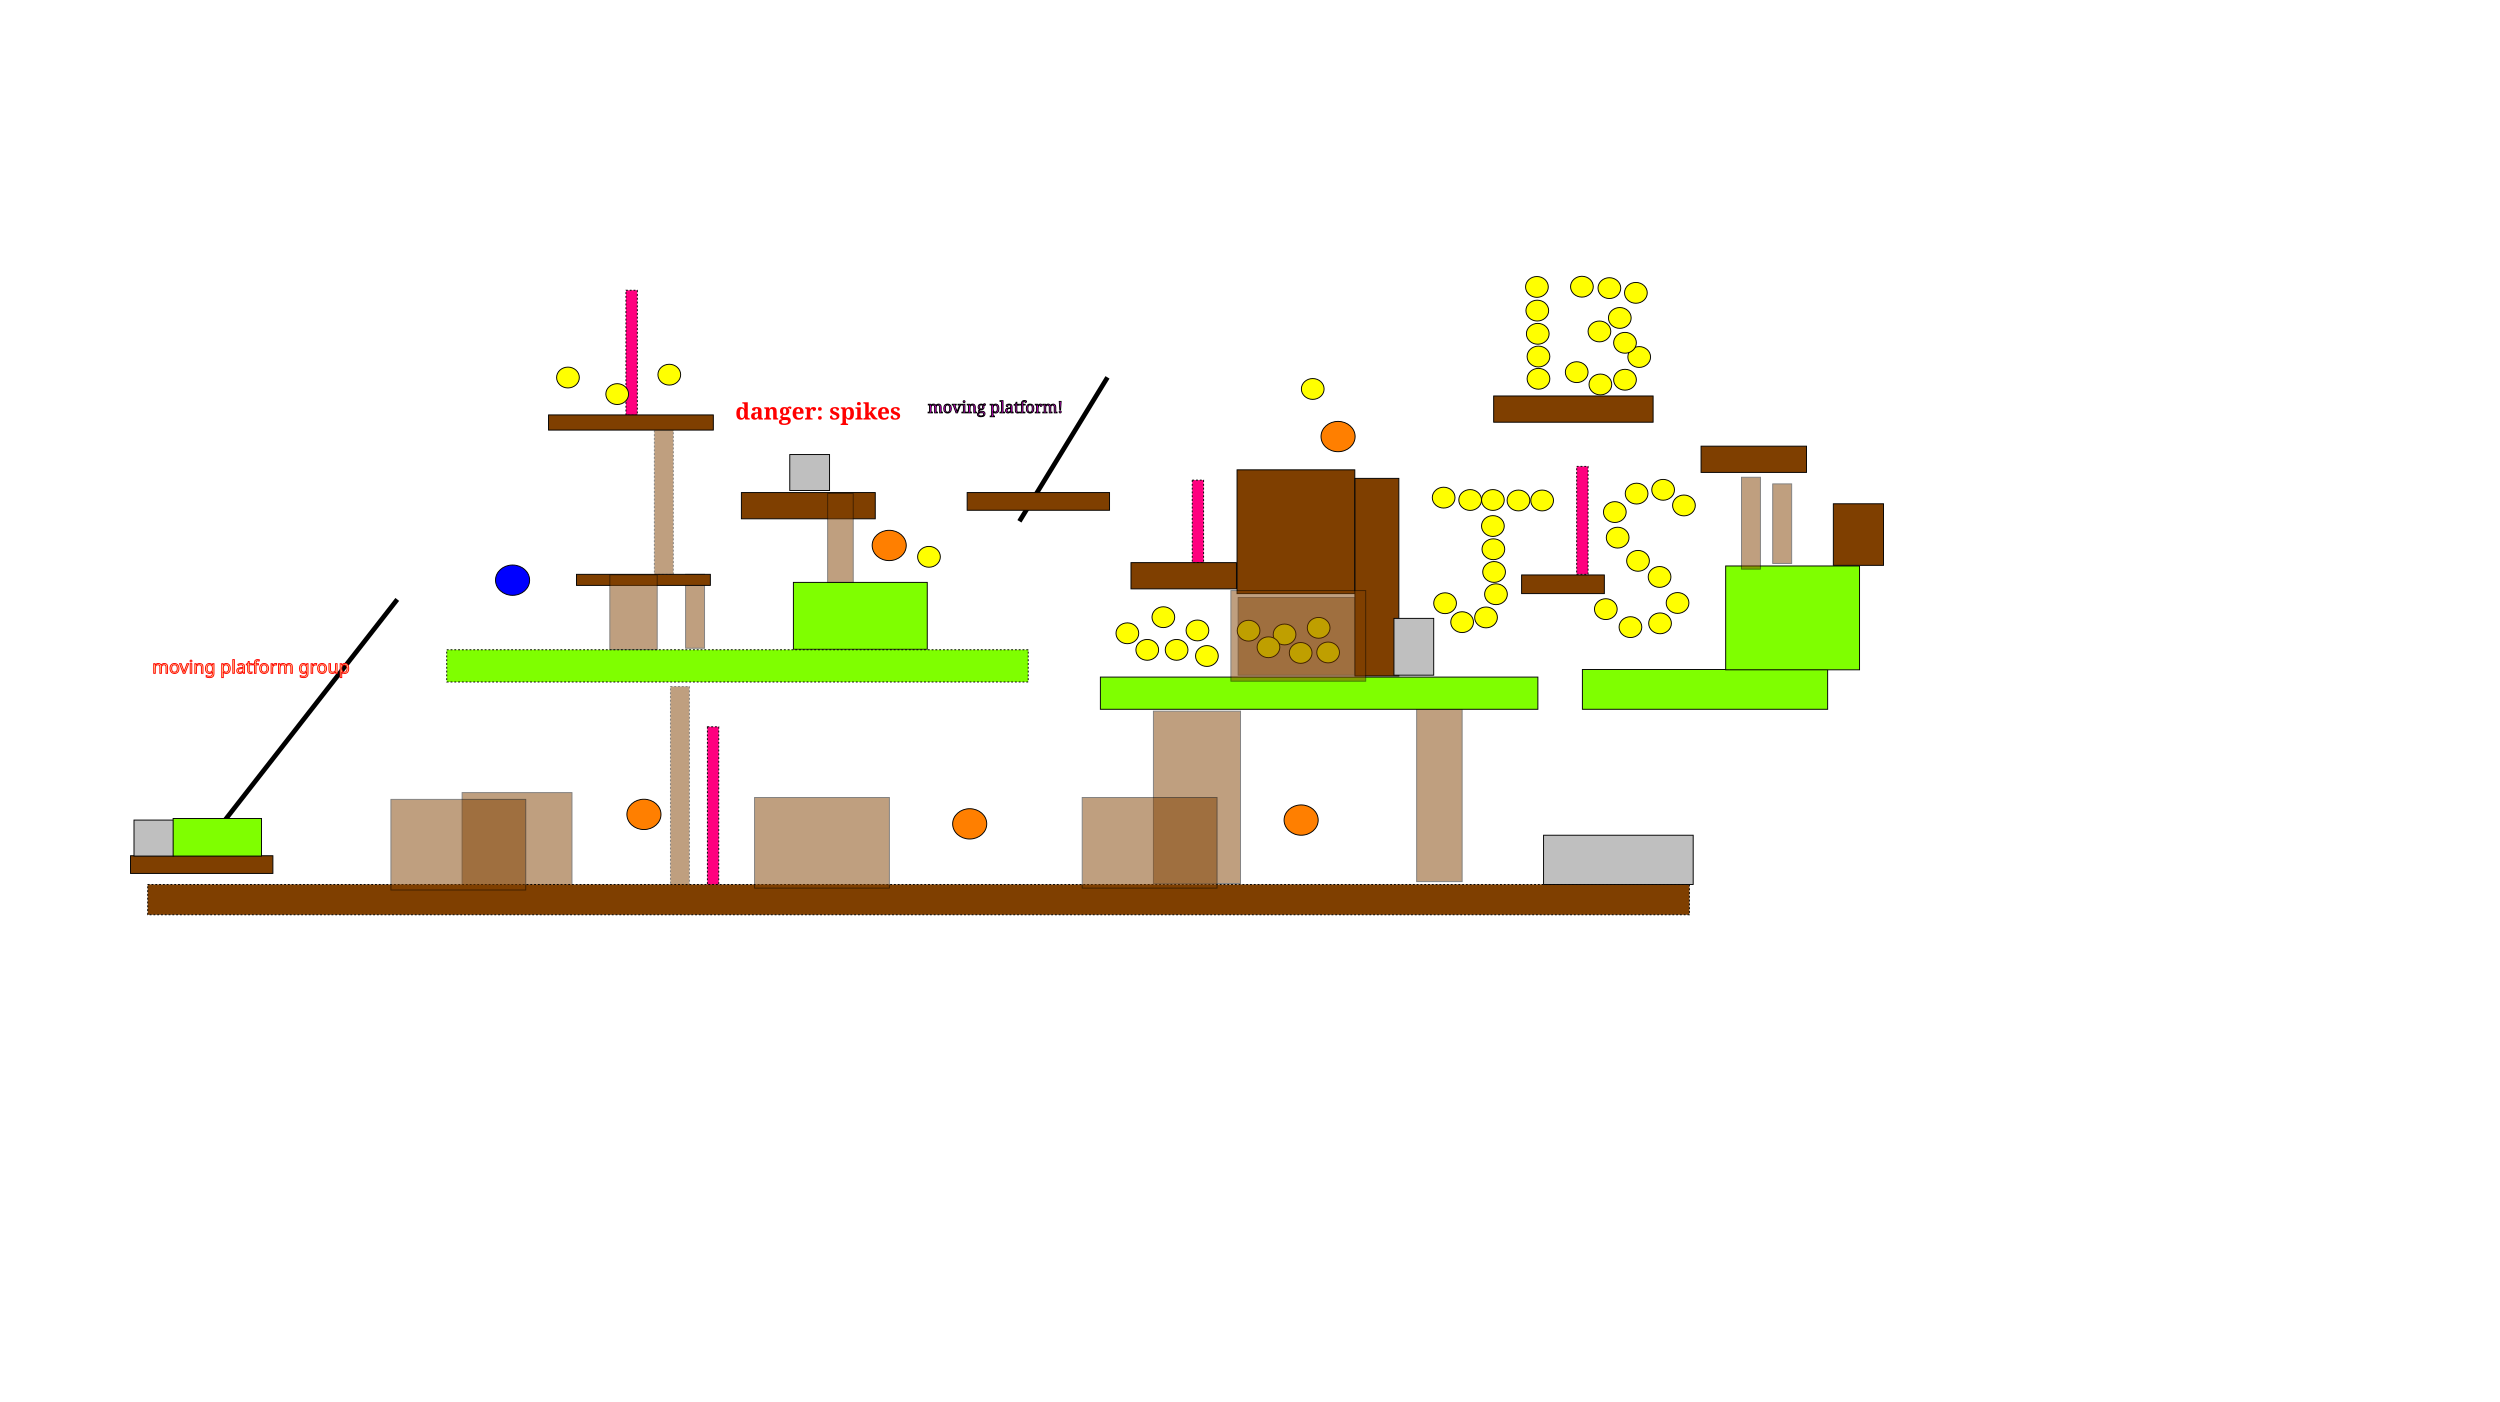
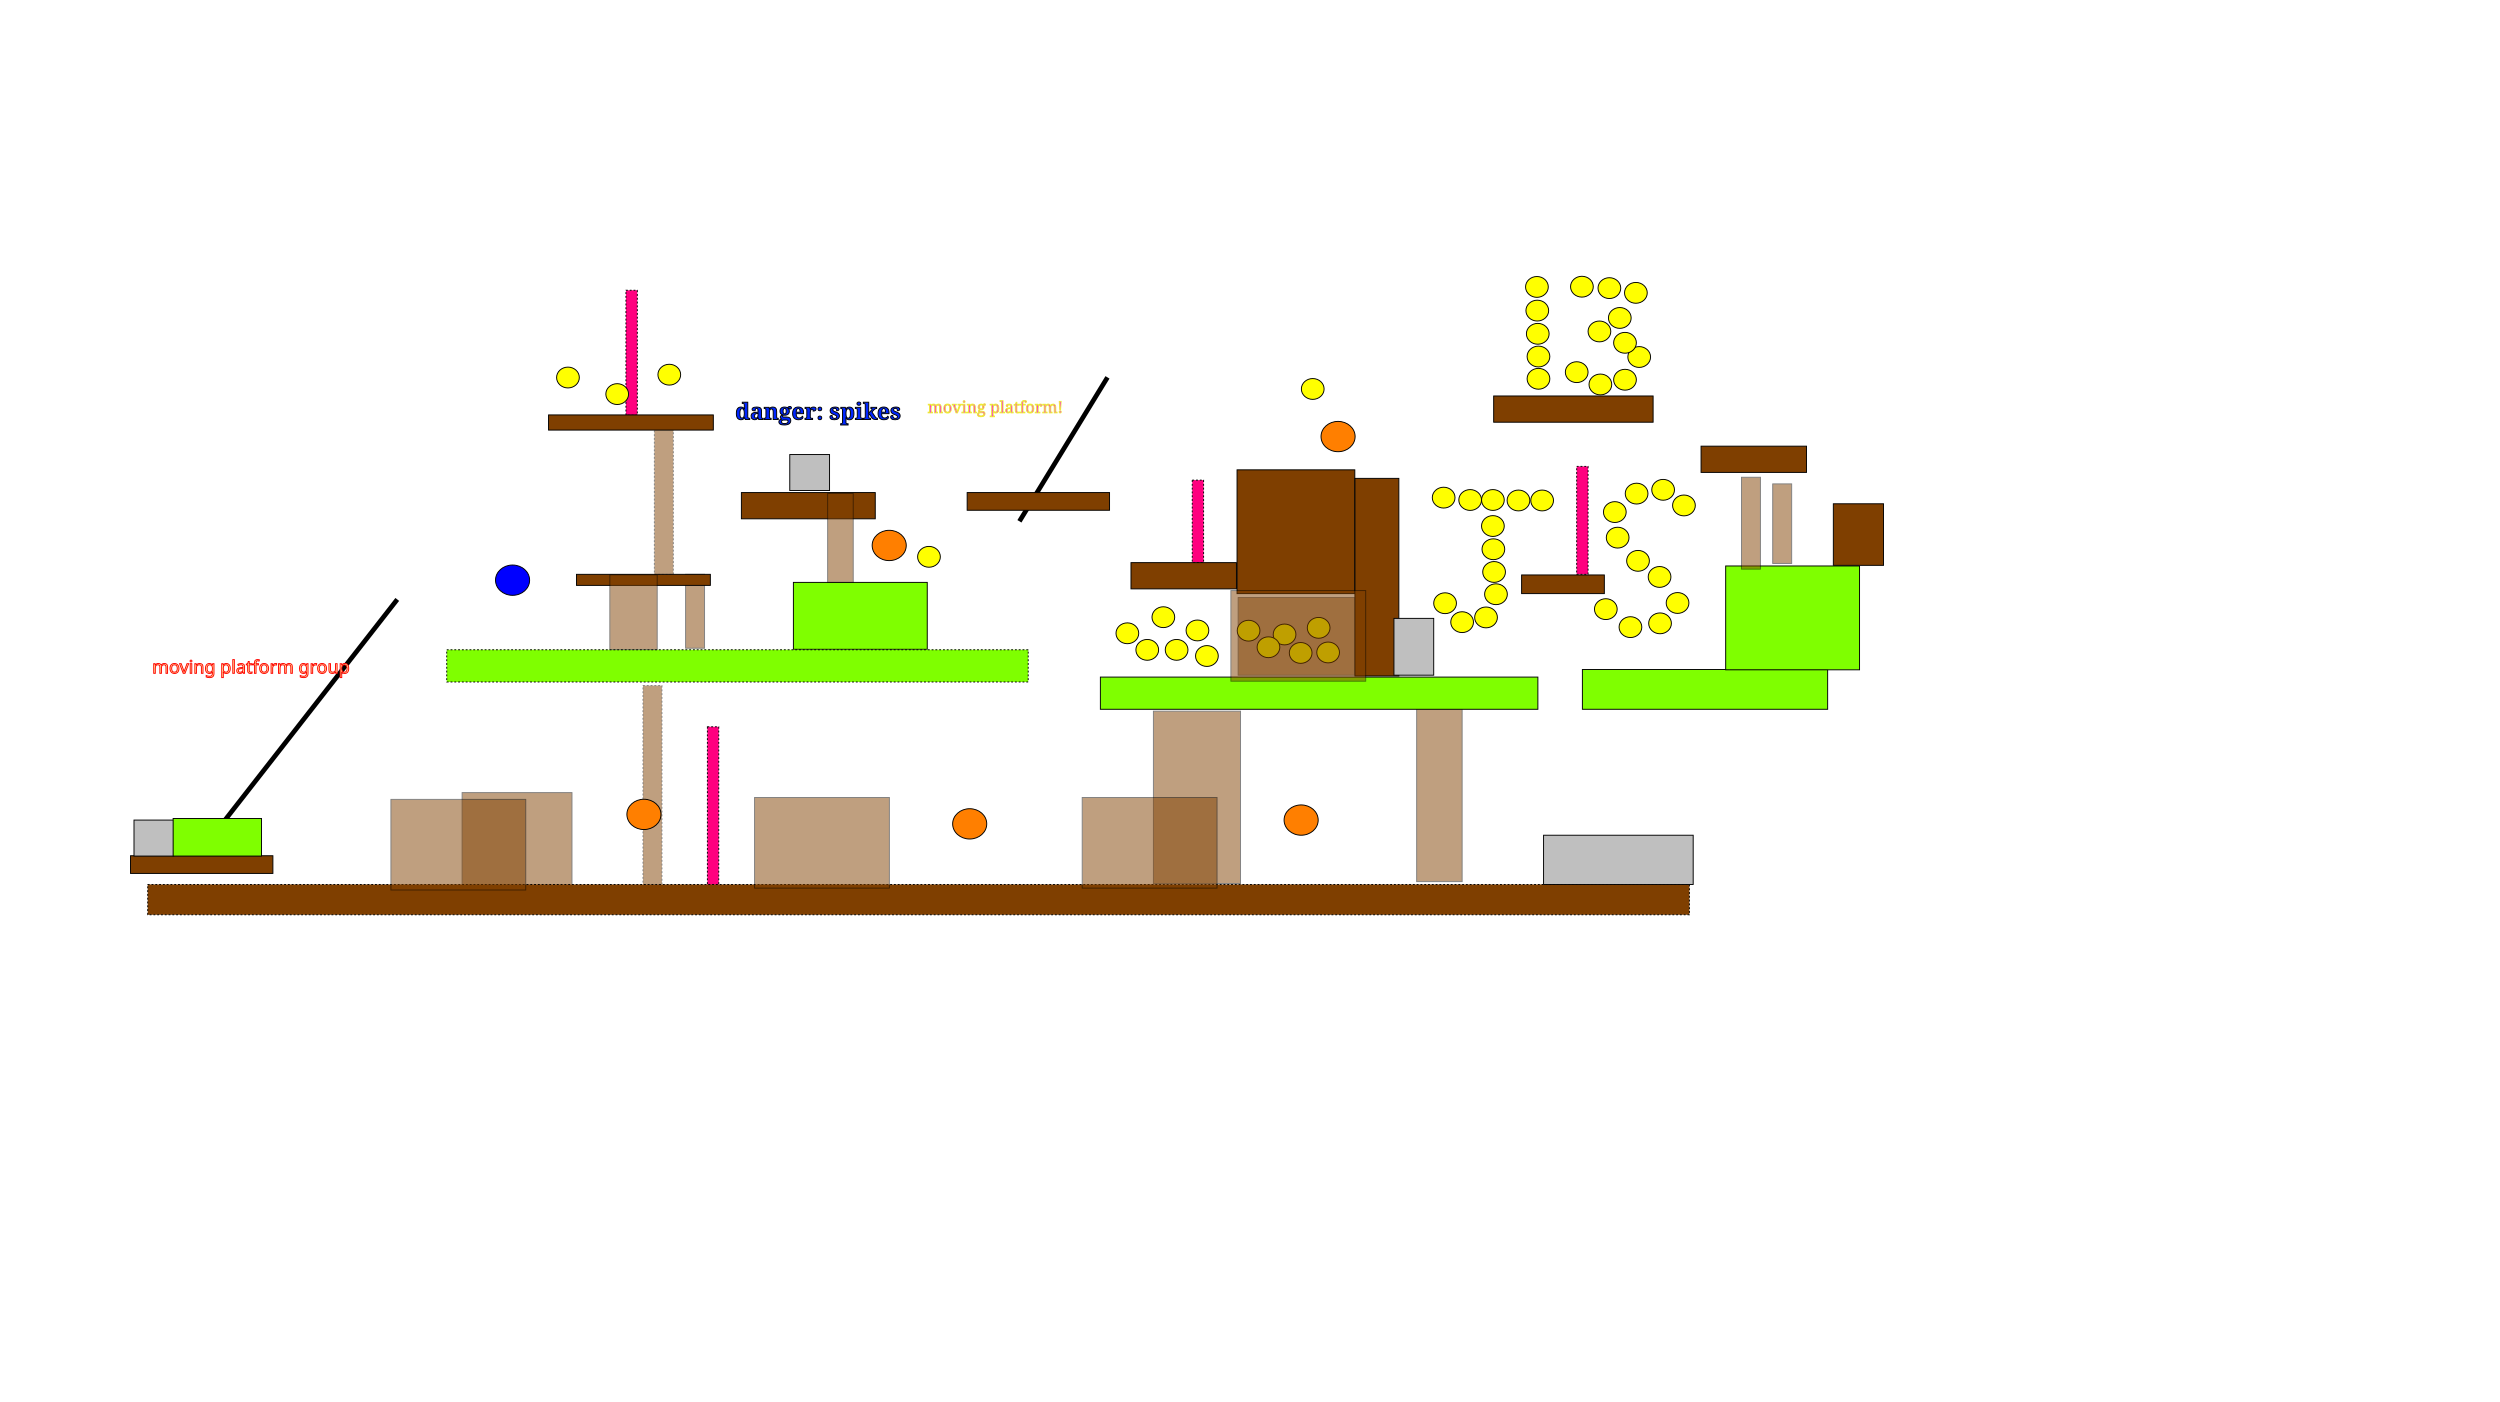
- <svg xmlns="http://www.w3.org/2000/svg" width="2640" height="1480" style="vector-effect: non-scaling-stroke;">
-   <defs style="vector-effect: non-scaling-stroke;">
-     <linearGradient style="vector-effect: non-scaling-stroke;" spreadMethod="pad" y2="0.488" x2="0.097" y1="0.5" x1="0.909" id="svg_99">
-       <stop style="vector-effect: non-scaling-stroke;" offset="0" stop-color="#000000" />
-       <stop style="vector-effect: non-scaling-stroke;" offset="1" stop-color="#ffffff" />
+ <svg xmlns="http://www.w3.org/2000/svg" width="2640" height="1480">
+   <defs>
+     <linearGradient id="svg_99" x1="0.909" y1="0.5" x2="0.097" y2="0.488" spreadMethod="pad">
+       <stop stop-color="#000000" offset="0" />
+       <stop stop-color="#ffffff" offset="1" />
    </linearGradient>
  </defs>
  <g display="inline">
-     <line stroke="#000000" fill="none" stroke-width="5" stroke-dasharray="null" stroke-linejoin="null" stroke-linecap="null" x1="216.5" y1="893" x2="419.5" y2="633" id="svg_59 move-svg_96" />
-     <rect stroke="#000000" style="vector-effect: non-scaling-stroke;" id="svg_12" height="166" width="20" y="440.5" x="691" stroke-linecap="null" stroke-linejoin="null" stroke-dasharray="2,2" fill="#7f3f00" opacity="0.5" />
-     <rect stroke="#000000" style="vector-effect: non-scaling-stroke;" height="78" width="20" y="606.5" x="724" stroke-linecap="null" stroke-linejoin="null" stroke-dasharray="null" fill="#7f3f00" opacity="0.5" id="svg_54" />
-     <rect stroke="#000000" height="84" width="20" y="511" x="1872" stroke-linecap="null" stroke-linejoin="null" stroke-dasharray="null" fill="#7f3f00" opacity="0.5" id="svg_55" />
-     <rect stroke="#000000" id="svg_94" height="82" width="123" y="631" x="1307.5" stroke-linecap="null" stroke-linejoin="null" stroke-dasharray="null" fill="#7f3f00" opacity="0.5" />
-     <line stroke="#000000" fill="none" stroke-width="5" stroke-dasharray="null" stroke-linejoin="null" stroke-linecap="null" x1="1076.5" y1="550.5" x2="1169.5" y2="398.5" id="svg_59 move-svg_18" />
-     <text stroke="#ff0000" style="vector-effect: non-scaling-stroke;" xml:space="preserve" text-anchor="middle" font-family="Sans-serif" font-size="19" id="svg_78" y="711" x="265" stroke-linecap="null" stroke-linejoin="null" stroke-dasharray="null" fill="#ffffaa">moving platform group</text>
-     <rect stroke="#000000" height="98" width="116" y="837" x="488" stroke-linecap="null" stroke-linejoin="null" stroke-dasharray="null" fill="#7f3f00" opacity="0.5" id="svg_101" />
-     <rect stroke="#000000" style="vector-effect: non-scaling-stroke;" height="210" width="20" y="725" x="708" stroke-linecap="null" stroke-linejoin="null" stroke-dasharray="2,2" fill="#7f3f00" opacity="0.5" id="svg_102" />
-     <rect stroke="#000000" height="188" width="48" y="743" x="1496" stroke-linecap="null" stroke-linejoin="null" stroke-dasharray="null" fill="#7f3f00" opacity="0.5" id="svg_103" />
-     <rect stroke="#000000" height="182" width="92" y="751" x="1218" stroke-linecap="null" stroke-linejoin="null" stroke-dasharray="null" fill="#7f3f00" opacity="0.5" id="svg_104" />
-     <text stroke="#000000" style="vector-effect: non-scaling-stroke;" xml:space="preserve" text-anchor="middle" font-family="serif" font-size="17" id="svg_81" y="436" x="1051" stroke-linecap="null" stroke-linejoin="null" stroke-dasharray="null" fill="#ff00ff">moving platform!</text>
-     <text stroke="#000000" filter="url(#svg_95_blur)" font-weight="bold" xml:space="preserve" text-anchor="middle" font-family="serif" font-size="24" id="svg_95" y="443" x="864" stroke-linecap="null" stroke-linejoin="null" stroke-dasharray="null" stroke-width="0" fill="#ff0000">danger: spikes</text>
-     <rect stroke="#000000" id="svg_60" height="87" width="12" y="507" x="1259" stroke-linecap="null" stroke-linejoin="null" stroke-dasharray="2,2" stroke-width="null" fill="#ff007f" />
-     <rect stroke="#000000" id="svg_100" height="114" width="12" y="492.5" x="1665" stroke-linecap="null" stroke-linejoin="null" stroke-dasharray="2,2" stroke-width="null" fill="#ff007f" />
-     <rect stroke="#000000" id="svg_105" height="167" width="12" y="767.5" x="747" stroke-linecap="null" stroke-linejoin="null" stroke-dasharray="2,2" stroke-width="null" fill="#ff007f" />
-     <rect stroke="#000000" id="svg_109" height="132" width="12" y="306.5" x="661" stroke-linecap="null" stroke-linejoin="null" stroke-dasharray="2,2" stroke-width="null" fill="#ff007f" />
+     <line id="svg_59 move-svg_96" y2="633" x2="419.5" y1="893" x1="216.5" stroke-linecap="null" stroke-linejoin="null" stroke-dasharray="null" stroke-width="5" fill="none" stroke="#000000" />
+     <rect opacity="0.5" fill="#7f3f00" stroke-dasharray="2,2" stroke-linejoin="null" stroke-linecap="null" x="691" y="440.5" width="20" height="166" id="svg_12" stroke="#000000" />
+     <rect id="svg_54" opacity="0.5" fill="#7f3f00" stroke-dasharray="null" stroke-linejoin="null" stroke-linecap="null" x="724" y="606.5" width="20" height="78" stroke="#000000" />
+     <rect id="svg_55" opacity="0.5" fill="#7f3f00" stroke-dasharray="null" stroke-linejoin="null" stroke-linecap="null" x="1872" y="511" width="20" height="84" stroke="#000000" />
+     <rect opacity="0.5" fill="#7f3f00" stroke-dasharray="null" stroke-linejoin="null" stroke-linecap="null" x="1307.5" y="631" width="123" height="82" id="svg_94" stroke="#000000" />
+     <line id="svg_59 move-svg_18" y2="398.5" x2="1169.5" y1="550.5" x1="1076.5" stroke-linecap="null" stroke-linejoin="null" stroke-dasharray="null" stroke-width="5" fill="none" stroke="#000000" />
+     <text fill="#ffffaa" stroke-dasharray="null" stroke-linejoin="null" stroke-linecap="null" x="265" y="711" id="svg_78" font-size="19" font-family="Sans-serif" text-anchor="middle" xml:space="preserve" stroke="#ff0000">moving platform group</text>
+     <rect id="svg_101" opacity="0.5" fill="#7f3f00" stroke-dasharray="null" stroke-linejoin="null" stroke-linecap="null" x="488" y="837" width="116" height="98" stroke="#000000" />
+     <rect id="svg_102" opacity="0.5" fill="#7f3f00" stroke-dasharray="2,2" stroke-linejoin="null" stroke-linecap="null" x="679" y="724" width="20" height="210" stroke="#000000" />
+     <rect id="svg_103" opacity="0.5" fill="#7f3f00" stroke-dasharray="null" stroke-linejoin="null" stroke-linecap="null" x="1496" y="743" width="48" height="188" stroke="#000000" />
+     <rect id="svg_104" opacity="0.5" fill="#7f3f00" stroke-dasharray="null" stroke-linejoin="null" stroke-linecap="null" x="1218" y="751" width="92" height="182" stroke="#000000" />
+     <text fill="#ff00ff" stroke-dasharray="null" stroke-linejoin="null" stroke-linecap="null" x="1051" y="436" id="svg_81" font-size="17" font-family="serif" text-anchor="middle" xml:space="preserve" stroke="#eded34">moving platform!</text>
+     <rect fill="#ff007f" stroke-width="null" stroke-dasharray="2,2" stroke-linejoin="null" stroke-linecap="null" x="1259" y="507" width="12" height="87" id="svg_60" stroke="#000000" />
+     <rect fill="#ff007f" stroke-width="null" stroke-dasharray="2,2" stroke-linejoin="null" stroke-linecap="null" x="1665" y="492.5" width="12" height="114" id="svg_100" stroke="#000000" />
+     <rect fill="#ff007f" stroke-width="null" stroke-dasharray="2,2" stroke-linejoin="null" stroke-linecap="null" x="747" y="767.5" width="12" height="167" id="svg_105" stroke="#000000" />
+     <rect fill="#ff007f" stroke-width="null" stroke-dasharray="2,2" stroke-linejoin="null" stroke-linecap="null" x="661" y="306.5" width="12" height="132" id="svg_109" stroke="#000000" />
+     <text fill="#0026ff" stroke-dasharray="null" stroke-linejoin="null" stroke-linecap="null" x="864" y="443" id="svg_95" font-size="24" font-family="serif" text-anchor="middle" xml:space="preserve" font-weight="bold" filter="url(#svg_95_blur)" stroke="#000000">danger: spikes</text>
  </g>
  <g display="inline">
-     <rect stroke="#000000" id="svg_3" height="70.663" width="141.355" y="615" x="837.823" fill="#7fff00" />
-     <rect stroke="#000000" id="svg_1" height="34" width="614" y="686.163" x="471.767" fill="#7fff00" stroke-dasharray="2,2" />
-     <rect stroke="#000000" id="svg_5" height="16" width="174" y="438.163" x="579.267" fill="#7f3f00" />
-     <ellipse stroke="#000000" ry="16" rx="18" id="svg_6" cy="612.663" cx="541.267" stroke-linecap="null" stroke-linejoin="null" stroke-dasharray="null" fill="#0000ff" />
-     <rect stroke="#000000" id="svg_2" height="11.664" width="141.355" y="606.499" x="608.767" fill="#7f3f00" />
-     <ellipse stroke="#000000" ry="11" rx="12" cy="588" cx="981" stroke-linecap="null" stroke-linejoin="null" stroke-dasharray="null" fill="#ffff00" id="svg_14" />
-     <ellipse stroke="#000000" ry="16" rx="18" cy="576" cx="939" stroke-linecap="null" stroke-linejoin="null" stroke-dasharray="null" fill="#ff7f00" id="svg_80" />
-     <rect stroke="#000000" id="svg_4" height="27.701" width="141.355" y="520.163" x="782.913" fill="#7f3f00" />
-     <rect stroke="#000000" height="34" width="462" y="715" x="1162" fill="#7fff00" id="svg_15" />
-     <ellipse stroke="#000000" ry="11" rx="12" cy="668.75" cx="1190.5" stroke-linecap="null" stroke-linejoin="null" stroke-dasharray="null" fill="#ffff00" id="svg_19" />
-     <ellipse stroke="#000000" ry="11" rx="12" cy="686.25" cx="1242.5" stroke-linecap="null" stroke-linejoin="null" stroke-dasharray="null" fill="#ffff00" id="svg_20" />
-     <ellipse stroke="#000000" ry="11" rx="12" cy="651.75" cx="1228.5" stroke-linecap="null" stroke-linejoin="null" stroke-dasharray="null" fill="#ffff00" id="svg_21" />
-     <ellipse stroke="#000000" ry="11" rx="12" cy="692.75" cx="1274.5" stroke-linecap="null" stroke-linejoin="null" stroke-dasharray="null" fill="#ffff00" id="svg_22" />
-     <ellipse stroke="#000000" ry="11" rx="12" cy="686.25" cx="1211.5" stroke-linecap="null" stroke-linejoin="null" stroke-dasharray="null" fill="#ffff00" id="svg_23" />
-     <ellipse stroke="#000000" ry="11" rx="12" cy="665.75" cx="1264.5" stroke-linecap="null" stroke-linejoin="null" stroke-dasharray="null" fill="#ffff00" id="svg_24" />
-     <ellipse stroke="#000000" ry="11" rx="12" cy="525.5" cx="1524.5" stroke-linecap="null" stroke-linejoin="null" stroke-dasharray="null" fill="#ffff00" id="svg_25" />
-     <ellipse stroke="#000000" ry="11" rx="12" cy="528" cx="1576.5" stroke-linecap="null" stroke-linejoin="null" stroke-dasharray="null" fill="#ffff00" id="svg_26" />
-     <ellipse stroke="#000000" ry="11" rx="12" cy="528.5" cx="1628.5" stroke-linecap="null" stroke-linejoin="null" stroke-dasharray="null" fill="#ffff00" id="svg_27" />
-     <ellipse stroke="#000000" ry="11" rx="12" cy="555.5" cx="1576.5" stroke-linecap="null" stroke-linejoin="null" stroke-dasharray="null" fill="#ffff00" id="svg_28" />
-     <ellipse stroke="#000000" ry="11" rx="12" cy="528" cx="1552.5" stroke-linecap="null" stroke-linejoin="null" stroke-dasharray="null" fill="#ffff00" id="svg_29" />
-     <ellipse stroke="#000000" ry="11" rx="12" cy="528.5" cx="1603.5" stroke-linecap="null" stroke-linejoin="null" stroke-dasharray="null" fill="#ffff00" id="svg_30" />
-     <ellipse stroke="#000000" ry="11" rx="12" cy="580" cx="1577" stroke-linecap="null" stroke-linejoin="null" stroke-dasharray="null" fill="#ffff00" id="svg_31" />
-     <ellipse stroke="#000000" ry="11" rx="12" cy="604" cx="1577.75" stroke-linecap="null" stroke-linejoin="null" stroke-dasharray="null" fill="#ffff00" id="svg_32" />
-     <ellipse stroke="#000000" ry="11" rx="12" cy="627.5" cx="1579.75" stroke-linecap="null" stroke-linejoin="null" stroke-dasharray="null" fill="#ffff00" id="svg_33" />
-     <ellipse stroke="#000000" ry="11" rx="12" cy="652" cx="1569.25" stroke-linecap="null" stroke-linejoin="null" stroke-dasharray="null" fill="#ffff00" id="svg_34" />
-     <ellipse stroke="#000000" ry="11" rx="12" cy="657" cx="1544" stroke-linecap="null" stroke-linejoin="null" stroke-dasharray="null" fill="#ffff00" id="svg_35" />
-     <ellipse stroke="#000000" ry="11" rx="12" cy="637" cx="1526" stroke-linecap="null" stroke-linejoin="null" stroke-dasharray="null" fill="#ffff00" id="svg_36" />
-     <rect stroke="#000000" fill="#7fff00" stroke-width="null" stroke-dasharray="null" stroke-linejoin="null" stroke-linecap="null" x="1671" y="707" width="259" height="42" id="svg_37" />
-     <ellipse stroke="#000000" ry="11" rx="12" cy="540.75" cx="1705.25" stroke-linecap="null" stroke-linejoin="null" stroke-dasharray="null" fill="#ffff00" id="svg_38" />
-     <ellipse stroke="#000000" ry="11" rx="12" cy="517.25" cx="1756.25" stroke-linecap="null" stroke-linejoin="null" stroke-dasharray="null" fill="#ffff00" id="svg_39" />
-     <ellipse stroke="#000000" ry="11" rx="12" cy="410.75" cx="1386.25" stroke-linecap="null" stroke-linejoin="null" stroke-dasharray="null" fill="#ffff00" id="svg_40" />
-     <ellipse stroke="#000000" ry="11" rx="12" cy="567.75" cx="1708.25" stroke-linecap="null" stroke-linejoin="null" stroke-dasharray="null" fill="#ffff00" id="svg_41" />
-     <ellipse stroke="#000000" ry="11" rx="12" cy="521.25" cx="1728.25" stroke-linecap="null" stroke-linejoin="null" stroke-dasharray="null" fill="#ffff00" id="svg_42" />
-     <ellipse stroke="#000000" ry="11" rx="12" cy="533.75" cx="1778.25" stroke-linecap="null" stroke-linejoin="null" stroke-dasharray="null" fill="#ffff00" id="svg_43" />
-     <ellipse stroke="#000000" ry="11" rx="12" cy="592.25" cx="1729.75" stroke-linecap="null" stroke-linejoin="null" stroke-dasharray="null" fill="#ffff00" id="svg_44" />
-     <ellipse stroke="#000000" ry="11" rx="12" cy="609.25" cx="1752.5" stroke-linecap="null" stroke-linejoin="null" stroke-dasharray="null" fill="#ffff00" id="svg_45" />
-     <ellipse stroke="#000000" ry="11" rx="12" cy="636.75" cx="1771.5" stroke-linecap="null" stroke-linejoin="null" stroke-dasharray="null" fill="#ffff00" id="svg_46" />
-     <ellipse stroke="#000000" ry="11" rx="12" cy="658.25" cx="1753" stroke-linecap="null" stroke-linejoin="null" stroke-dasharray="null" fill="#ffff00" id="svg_47" />
-     <ellipse stroke="#000000" ry="11" rx="12" cy="662.25" cx="1721.75" stroke-linecap="null" stroke-linejoin="null" stroke-dasharray="null" fill="#ffff00" id="svg_48" />
-     <ellipse stroke="#000000" ry="11" rx="12" cy="643.25" cx="1695.75" stroke-linecap="null" stroke-linejoin="null" stroke-dasharray="null" fill="#ffff00" id="svg_49" />
-     <rect stroke="#000000" height="109.663" width="141.355" y="597.668" x="1822.323" fill="#7fff00" id="svg_51" />
-     <rect stroke="#000000" height="27.701" width="111.355" y="471.15" x="1796.323" fill="#7f3f00" id="svg_57" />
-     <rect stroke="#000000" height="27.701" width="168.355" y="418.15" x="1577.323" fill="#7f3f00" id="svg_58" />
-     <rect stroke="#000000" fill="#7f3f00" stroke-width="null" stroke-dasharray="null" stroke-linejoin="null" stroke-linecap="null" x="1936" y="532" width="53" height="65" id="svg_61" />
-     <ellipse stroke="#000000" ry="11" rx="12" cy="328" cx="1623.375" stroke-linecap="null" stroke-linejoin="null" stroke-dasharray="null" fill="#ffff00" id="svg_62" />
-     <ellipse stroke="#000000" ry="11" rx="12" cy="352.5" cx="1623.875" stroke-linecap="null" stroke-linejoin="null" stroke-dasharray="null" fill="#ffff00" id="svg_63" />
-     <ellipse stroke="#000000" ry="11" rx="12" cy="376.5" cx="1624.625" stroke-linecap="null" stroke-linejoin="null" stroke-dasharray="null" fill="#ffff00" id="svg_64" />
-     <ellipse stroke="#000000" ry="11" rx="12" cy="400" cx="1624.625" stroke-linecap="null" stroke-linejoin="null" stroke-dasharray="null" fill="#ffff00" id="svg_65" />
-     <ellipse stroke="#000000" ry="11" rx="12" cy="302.75" cx="1670.5" stroke-linecap="null" stroke-linejoin="null" stroke-dasharray="null" fill="#ffff00" id="svg_66" />
-     <ellipse stroke="#000000" ry="11" rx="12" cy="309.25" cx="1727.5" stroke-linecap="null" stroke-linejoin="null" stroke-dasharray="null" fill="#ffff00" id="svg_67" />
-     <ellipse stroke="#000000" ry="11" rx="12" cy="304.25" cx="1699.5" stroke-linecap="null" stroke-linejoin="null" stroke-dasharray="null" fill="#ffff00" id="svg_68" />
-     <ellipse stroke="#000000" ry="11" rx="12" cy="350" cx="1689" stroke-linecap="null" stroke-linejoin="null" stroke-dasharray="null" fill="#ffff00" id="svg_70" />
-     <ellipse stroke="#000000" ry="11" rx="12" cy="335.75" cx="1710.5" stroke-linecap="null" stroke-linejoin="null" stroke-dasharray="null" fill="#ffff00" id="svg_69" />
-     <ellipse stroke="#000000" ry="11" rx="12" cy="401" cx="1716" stroke-linecap="null" stroke-linejoin="null" stroke-dasharray="null" fill="#ffff00" id="svg_73" />
-     <ellipse stroke="#000000" ry="11" rx="12" cy="377" cx="1731" stroke-linecap="null" stroke-linejoin="null" stroke-dasharray="null" fill="#ffff00" id="svg_72" />
-     <ellipse stroke="#000000" ry="11" rx="12" cy="362" cx="1716" stroke-linecap="null" stroke-linejoin="null" stroke-dasharray="null" fill="#ffff00" id="svg_71" />
-     <ellipse stroke="#000000" ry="11" rx="12" cy="406" cx="1690" stroke-linecap="null" stroke-linejoin="null" stroke-dasharray="null" fill="#ffff00" id="svg_74" />
-     <ellipse stroke="#000000" ry="11" rx="12" cy="393" cx="1665" stroke-linecap="null" stroke-linejoin="null" stroke-dasharray="null" fill="#ffff00" id="svg_75" />
-     <ellipse stroke="#000000" ry="11" rx="12" cy="303" cx="1623" stroke-linecap="null" stroke-linejoin="null" stroke-dasharray="null" fill="#ffff00" id="svg_76" />
-     <ellipse stroke="#000000" id="svg_88" ry="11" rx="12" cy="666" cx="1318.5" stroke-linecap="null" stroke-linejoin="null" stroke-dasharray="null" fill="#ffff00" />
-     <ellipse stroke="#000000" id="svg_89" ry="11" rx="12" cy="689.5" cx="1373.5" stroke-linecap="null" stroke-linejoin="null" stroke-dasharray="null" fill="#ffff00" />
-     <ellipse stroke="#000000" id="svg_90" ry="11" rx="12" cy="670" cx="1356.5" stroke-linecap="null" stroke-linejoin="null" stroke-dasharray="null" fill="#ffff00" />
-     <ellipse stroke="#000000" id="svg_91" ry="11" rx="12" cy="689" cx="1402.5" stroke-linecap="null" stroke-linejoin="null" stroke-dasharray="null" fill="#ffff00" />
-     <ellipse stroke="#000000" id="svg_92" ry="11" rx="12" cy="683.5" cx="1339.5" stroke-linecap="null" stroke-linejoin="null" stroke-dasharray="null" fill="#ffff00" />
-     <ellipse stroke="#000000" id="svg_93" ry="11" rx="12" cy="663" cx="1392.5" stroke-linecap="null" stroke-linejoin="null" stroke-dasharray="null" fill="#ffff00" />
-     <rect stroke="#000000" id="svg_11" height="19.701" width="87.355" y="607.15" x="1606.823" fill="#7f3f00" />
-     <ellipse stroke="#000000" ry="11" rx="12" id="svg_7" cy="398.663" cx="599.767" stroke-linecap="null" stroke-linejoin="null" stroke-dasharray="null" fill="#ffff00" />
-     <ellipse stroke="#000000" id="svg_8" ry="11" rx="12" cy="416.163" cx="651.767" stroke-linecap="null" stroke-linejoin="null" stroke-dasharray="null" fill="#ffff00" />
-     <ellipse stroke="#000000" id="svg_9" ry="11" rx="12" cy="395.663" cx="706.767" stroke-linecap="null" stroke-linejoin="null" stroke-dasharray="null" fill="#ffff00" />
-     <rect stroke="#000000" height="27.701" width="111.355" y="594.15" x="1194.323" fill="#7f3f00" id="svg_17" />
+     <rect fill="#7fff00" x="837.823" y="615" width="141.355" height="70.663" id="svg_3" stroke="#000000" />
+     <rect stroke-dasharray="2,2" fill="#7fff00" x="471.767" y="686.163" width="614" height="34" id="svg_1" stroke="#000000" />
+     <rect fill="#7f3f00" x="579.267" y="438.163" width="174" height="16" id="svg_5" stroke="#000000" />
+     <ellipse fill="#0000ff" stroke-dasharray="null" stroke-linejoin="null" stroke-linecap="null" cx="541.267" cy="612.663" id="svg_6" rx="18" ry="16" stroke="#000000" />
+     <rect fill="#7f3f00" x="608.767" y="606.499" width="141.355" height="11.664" id="svg_2" stroke="#000000" />
+     <ellipse id="svg_14" fill="#ffff00" stroke-dasharray="null" stroke-linejoin="null" stroke-linecap="null" cx="981" cy="588" rx="12" ry="11" stroke="#000000" />
+     <ellipse id="svg_80" fill="#ff7f00" stroke-dasharray="null" stroke-linejoin="null" stroke-linecap="null" cx="939" cy="576" rx="18" ry="16" stroke="#000000" />
+     <rect fill="#7f3f00" x="782.913" y="520.163" width="141.355" height="27.701" id="svg_4" stroke="#000000" />
+     <rect id="svg_15" fill="#7fff00" x="1162" y="715" width="462" height="34" stroke="#000000" />
+     <ellipse id="svg_19" fill="#ffff00" stroke-dasharray="null" stroke-linejoin="null" stroke-linecap="null" cx="1190.5" cy="668.75" rx="12" ry="11" stroke="#000000" />
+     <ellipse id="svg_20" fill="#ffff00" stroke-dasharray="null" stroke-linejoin="null" stroke-linecap="null" cx="1242.5" cy="686.25" rx="12" ry="11" stroke="#000000" />
+     <ellipse id="svg_21" fill="#ffff00" stroke-dasharray="null" stroke-linejoin="null" stroke-linecap="null" cx="1228.5" cy="651.75" rx="12" ry="11" stroke="#000000" />
+     <ellipse id="svg_22" fill="#ffff00" stroke-dasharray="null" stroke-linejoin="null" stroke-linecap="null" cx="1274.5" cy="692.75" rx="12" ry="11" stroke="#000000" />
+     <ellipse id="svg_23" fill="#ffff00" stroke-dasharray="null" stroke-linejoin="null" stroke-linecap="null" cx="1211.5" cy="686.25" rx="12" ry="11" stroke="#000000" />
+     <ellipse id="svg_24" fill="#ffff00" stroke-dasharray="null" stroke-linejoin="null" stroke-linecap="null" cx="1264.5" cy="665.75" rx="12" ry="11" stroke="#000000" />
+     <ellipse id="svg_25" fill="#ffff00" stroke-dasharray="null" stroke-linejoin="null" stroke-linecap="null" cx="1524.5" cy="525.5" rx="12" ry="11" stroke="#000000" />
+     <ellipse id="svg_26" fill="#ffff00" stroke-dasharray="null" stroke-linejoin="null" stroke-linecap="null" cx="1576.5" cy="528" rx="12" ry="11" stroke="#000000" />
+     <ellipse id="svg_27" fill="#ffff00" stroke-dasharray="null" stroke-linejoin="null" stroke-linecap="null" cx="1628.5" cy="528.5" rx="12" ry="11" stroke="#000000" />
+     <ellipse id="svg_28" fill="#ffff00" stroke-dasharray="null" stroke-linejoin="null" stroke-linecap="null" cx="1576.5" cy="555.5" rx="12" ry="11" stroke="#000000" />
+     <ellipse id="svg_29" fill="#ffff00" stroke-dasharray="null" stroke-linejoin="null" stroke-linecap="null" cx="1552.5" cy="528" rx="12" ry="11" stroke="#000000" />
+     <ellipse id="svg_30" fill="#ffff00" stroke-dasharray="null" stroke-linejoin="null" stroke-linecap="null" cx="1603.5" cy="528.5" rx="12" ry="11" stroke="#000000" />
+     <ellipse id="svg_31" fill="#ffff00" stroke-dasharray="null" stroke-linejoin="null" stroke-linecap="null" cx="1577" cy="580" rx="12" ry="11" stroke="#000000" />
+     <ellipse id="svg_32" fill="#ffff00" stroke-dasharray="null" stroke-linejoin="null" stroke-linecap="null" cx="1577.75" cy="604" rx="12" ry="11" stroke="#000000" />
+     <ellipse id="svg_33" fill="#ffff00" stroke-dasharray="null" stroke-linejoin="null" stroke-linecap="null" cx="1579.75" cy="627.5" rx="12" ry="11" stroke="#000000" />
+     <ellipse id="svg_34" fill="#ffff00" stroke-dasharray="null" stroke-linejoin="null" stroke-linecap="null" cx="1569.25" cy="652" rx="12" ry="11" stroke="#000000" />
+     <ellipse id="svg_35" fill="#ffff00" stroke-dasharray="null" stroke-linejoin="null" stroke-linecap="null" cx="1544" cy="657" rx="12" ry="11" stroke="#000000" />
+     <ellipse id="svg_36" fill="#ffff00" stroke-dasharray="null" stroke-linejoin="null" stroke-linecap="null" cx="1526" cy="637" rx="12" ry="11" stroke="#000000" />
+     <rect id="svg_37" height="42" width="259" y="707" x="1671" stroke-linecap="null" stroke-linejoin="null" stroke-dasharray="null" stroke-width="null" fill="#7fff00" stroke="#000000" />
+     <ellipse id="svg_38" fill="#ffff00" stroke-dasharray="null" stroke-linejoin="null" stroke-linecap="null" cx="1705.25" cy="540.75" rx="12" ry="11" stroke="#000000" />
+     <ellipse id="svg_39" fill="#ffff00" stroke-dasharray="null" stroke-linejoin="null" stroke-linecap="null" cx="1756.25" cy="517.25" rx="12" ry="11" stroke="#000000" />
+     <ellipse id="svg_40" fill="#ffff00" stroke-dasharray="null" stroke-linejoin="null" stroke-linecap="null" cx="1386.25" cy="410.75" rx="12" ry="11" stroke="#000000" />
+     <ellipse id="svg_41" fill="#ffff00" stroke-dasharray="null" stroke-linejoin="null" stroke-linecap="null" cx="1708.25" cy="567.75" rx="12" ry="11" stroke="#000000" />
+     <ellipse id="svg_42" fill="#ffff00" stroke-dasharray="null" stroke-linejoin="null" stroke-linecap="null" cx="1728.25" cy="521.25" rx="12" ry="11" stroke="#000000" />
+     <ellipse id="svg_43" fill="#ffff00" stroke-dasharray="null" stroke-linejoin="null" stroke-linecap="null" cx="1778.25" cy="533.75" rx="12" ry="11" stroke="#000000" />
+     <ellipse id="svg_44" fill="#ffff00" stroke-dasharray="null" stroke-linejoin="null" stroke-linecap="null" cx="1729.75" cy="592.25" rx="12" ry="11" stroke="#000000" />
+     <ellipse id="svg_45" fill="#ffff00" stroke-dasharray="null" stroke-linejoin="null" stroke-linecap="null" cx="1752.5" cy="609.25" rx="12" ry="11" stroke="#000000" />
+     <ellipse id="svg_46" fill="#ffff00" stroke-dasharray="null" stroke-linejoin="null" stroke-linecap="null" cx="1771.5" cy="636.75" rx="12" ry="11" stroke="#000000" />
+     <ellipse id="svg_47" fill="#ffff00" stroke-dasharray="null" stroke-linejoin="null" stroke-linecap="null" cx="1753" cy="658.25" rx="12" ry="11" stroke="#000000" />
+     <ellipse id="svg_48" fill="#ffff00" stroke-dasharray="null" stroke-linejoin="null" stroke-linecap="null" cx="1721.75" cy="662.25" rx="12" ry="11" stroke="#000000" />
+     <ellipse id="svg_49" fill="#ffff00" stroke-dasharray="null" stroke-linejoin="null" stroke-linecap="null" cx="1695.75" cy="643.25" rx="12" ry="11" stroke="#000000" />
+     <rect id="svg_51" fill="#7fff00" x="1822.323" y="597.668" width="141.355" height="109.663" stroke="#000000" />
+     <rect id="svg_57" fill="#7f3f00" x="1796.323" y="471.15" width="111.355" height="27.701" stroke="#000000" />
+     <rect id="svg_58" fill="#7f3f00" x="1577.323" y="418.15" width="168.355" height="27.701" stroke="#000000" />
+     <rect id="svg_61" height="65" width="53" y="532" x="1936" stroke-linecap="null" stroke-linejoin="null" stroke-dasharray="null" stroke-width="null" fill="#7f3f00" stroke="#000000" />
+     <ellipse id="svg_62" fill="#ffff00" stroke-dasharray="null" stroke-linejoin="null" stroke-linecap="null" cx="1623.375" cy="328" rx="12" ry="11" stroke="#000000" />
+     <ellipse id="svg_63" fill="#ffff00" stroke-dasharray="null" stroke-linejoin="null" stroke-linecap="null" cx="1623.875" cy="352.5" rx="12" ry="11" stroke="#000000" />
+     <ellipse id="svg_64" fill="#ffff00" stroke-dasharray="null" stroke-linejoin="null" stroke-linecap="null" cx="1624.625" cy="376.5" rx="12" ry="11" stroke="#000000" />
+     <ellipse id="svg_65" fill="#ffff00" stroke-dasharray="null" stroke-linejoin="null" stroke-linecap="null" cx="1624.625" cy="400" rx="12" ry="11" stroke="#000000" />
+     <ellipse id="svg_66" fill="#ffff00" stroke-dasharray="null" stroke-linejoin="null" stroke-linecap="null" cx="1670.5" cy="302.75" rx="12" ry="11" stroke="#000000" />
+     <ellipse id="svg_67" fill="#ffff00" stroke-dasharray="null" stroke-linejoin="null" stroke-linecap="null" cx="1727.5" cy="309.25" rx="12" ry="11" stroke="#000000" />
+     <ellipse id="svg_68" fill="#ffff00" stroke-dasharray="null" stroke-linejoin="null" stroke-linecap="null" cx="1699.5" cy="304.25" rx="12" ry="11" stroke="#000000" />
+     <ellipse id="svg_70" fill="#ffff00" stroke-dasharray="null" stroke-linejoin="null" stroke-linecap="null" cx="1689" cy="350" rx="12" ry="11" stroke="#000000" />
+     <ellipse id="svg_69" fill="#ffff00" stroke-dasharray="null" stroke-linejoin="null" stroke-linecap="null" cx="1710.5" cy="335.75" rx="12" ry="11" stroke="#000000" />
+     <ellipse id="svg_73" fill="#ffff00" stroke-dasharray="null" stroke-linejoin="null" stroke-linecap="null" cx="1716" cy="401" rx="12" ry="11" stroke="#000000" />
+     <ellipse id="svg_72" fill="#ffff00" stroke-dasharray="null" stroke-linejoin="null" stroke-linecap="null" cx="1731" cy="377" rx="12" ry="11" stroke="#000000" />
+     <ellipse id="svg_71" fill="#ffff00" stroke-dasharray="null" stroke-linejoin="null" stroke-linecap="null" cx="1716" cy="362" rx="12" ry="11" stroke="#000000" />
+     <ellipse id="svg_74" fill="#ffff00" stroke-dasharray="null" stroke-linejoin="null" stroke-linecap="null" cx="1690" cy="406" rx="12" ry="11" stroke="#000000" />
+     <ellipse id="svg_75" fill="#ffff00" stroke-dasharray="null" stroke-linejoin="null" stroke-linecap="null" cx="1665" cy="393" rx="12" ry="11" stroke="#000000" />
+     <ellipse id="svg_76" fill="#ffff00" stroke-dasharray="null" stroke-linejoin="null" stroke-linecap="null" cx="1623" cy="303" rx="12" ry="11" stroke="#000000" />
+     <ellipse fill="#ffff00" stroke-dasharray="null" stroke-linejoin="null" stroke-linecap="null" cx="1318.5" cy="666" rx="12" ry="11" id="svg_88" stroke="#000000" />
+     <ellipse fill="#ffff00" stroke-dasharray="null" stroke-linejoin="null" stroke-linecap="null" cx="1373.5" cy="689.5" rx="12" ry="11" id="svg_89" stroke="#000000" />
+     <ellipse fill="#ffff00" stroke-dasharray="null" stroke-linejoin="null" stroke-linecap="null" cx="1356.5" cy="670" rx="12" ry="11" id="svg_90" stroke="#000000" />
+     <ellipse fill="#ffff00" stroke-dasharray="null" stroke-linejoin="null" stroke-linecap="null" cx="1402.5" cy="689" rx="12" ry="11" id="svg_91" stroke="#000000" />
+     <ellipse fill="#ffff00" stroke-dasharray="null" stroke-linejoin="null" stroke-linecap="null" cx="1339.5" cy="683.5" rx="12" ry="11" id="svg_92" stroke="#000000" />
+     <ellipse fill="#ffff00" stroke-dasharray="null" stroke-linejoin="null" stroke-linecap="null" cx="1392.5" cy="663" rx="12" ry="11" id="svg_93" stroke="#000000" />
+     <rect fill="#7f3f00" x="1606.823" y="607.15" width="87.355" height="19.701" id="svg_11" stroke="#000000" />
+     <ellipse fill="#ffff00" stroke-dasharray="null" stroke-linejoin="null" stroke-linecap="null" cx="599.767" cy="398.663" id="svg_7" rx="12" ry="11" stroke="#000000" />
+     <ellipse fill="#ffff00" stroke-dasharray="null" stroke-linejoin="null" stroke-linecap="null" cx="651.767" cy="416.163" rx="12" ry="11" id="svg_8" stroke="#000000" />
+     <ellipse fill="#ffff00" stroke-dasharray="null" stroke-linejoin="null" stroke-linecap="null" cx="706.767" cy="395.663" rx="12" ry="11" id="svg_9" stroke="#000000" />
+     <rect id="svg_17" fill="#7f3f00" x="1194.323" y="594.15" width="111.355" height="27.701" stroke="#000000" />
    <g id="svg_79">
-       <rect stroke="#000000" height="130.701" width="124.355" y="496.15" x="1306.323" fill="#7f3f00" id="svg_16" />
-       <rect stroke="#000000" id="svg_87" height="208.701" width="46.355" y="505.15" x="1430.823" fill="#7f3f00" />
+       <rect id="svg_16" fill="#7f3f00" x="1306.323" y="496.15" width="124.355" height="130.701" stroke="#000000" />
+       <rect fill="#7f3f00" x="1430.823" y="505.15" width="46.355" height="208.701" id="svg_87" stroke="#000000" />
    </g>
-     <rect stroke="#000000" height="18.664" width="150.355" y="520.168" x="1021.323" fill="#7f3f00" id="svg_18" />
-     <rect stroke="#000000" style="vector-effect: non-scaling-stroke;" fill="#7f3f00" stroke-width="null" stroke-dasharray="2,2" stroke-linejoin="null" stroke-linecap="null" x="156" y="934" width="1628" height="32" id="svg_82" />
-     <ellipse stroke="#000000" ry="16" rx="18" cy="866" cx="1374" stroke-linecap="null" stroke-linejoin="null" stroke-dasharray="null" fill="#ff7f00" id="svg_95 speed-40" />
-     <ellipse stroke="#000000" ry="16" rx="18" cy="870" cx="1024" stroke-linecap="null" stroke-linejoin="null" stroke-dasharray="null" fill="#ff7f00" id="svg_96e speed-25" />
-     <ellipse stroke="#000000" ry="16" rx="18" cy="860" cx="680" stroke-linecap="null" stroke-linejoin="null" stroke-dasharray="null" fill="#ff7f00" id="svg_97 speed-5" />
-     <rect stroke="#000000" fill="#bfbfbf" stroke-dasharray="null" stroke-linejoin="null" stroke-linecap="null" x="834" y="480" width="42" height="38" id="svg_106" />
-     <rect stroke="#000000" fill="#bfbfbf" stroke-dasharray="null" stroke-linejoin="null" stroke-linecap="null" x="1630" y="882" width="158" height="52" id="svg_107" />
-     <g style="vector-effect: non-scaling-stroke;" id="svg_96">
-       <rect stroke="#000000" style="vector-effect: non-scaling-stroke;" height="18.664" width="150.355" y="903.668" x="137.823" fill="#7f3f00" id="svg_98 speed-25" />
-       <rect stroke="#000000" style="vector-effect: non-scaling-stroke;" id="svg_59" fill="#bfbfbf" stroke-dasharray="null" stroke-linejoin="null" stroke-linecap="null" x="141.5" y="866" width="42" height="38" />
-       <rect stroke="#000000" style="vector-effect: non-scaling-stroke;" id="svg_53" height="39.663" width="93.355" y="864.337" x="182.823" fill="#7fff00" />
+     <rect id="svg_18" fill="#7f3f00" x="1021.323" y="520.168" width="150.355" height="18.664" stroke="#000000" />
+     <rect id="svg_82" height="32" width="1628" y="934" x="156" stroke-linecap="null" stroke-linejoin="null" stroke-dasharray="2,2" stroke-width="null" fill="#7f3f00" stroke="#000000" />
+     <ellipse id="svg_95 speed-40" fill="#ff7f00" stroke-dasharray="null" stroke-linejoin="null" stroke-linecap="null" cx="1374" cy="866" rx="18" ry="16" stroke="#000000" />
+     <ellipse id="svg_96 speed-25" fill="#ff7f00" stroke-dasharray="null" stroke-linejoin="null" stroke-linecap="null" cx="1024" cy="870" rx="18" ry="16" stroke="#000000" />
+     <ellipse id="svg_97 speed-5" fill="#ff7f00" stroke-dasharray="null" stroke-linejoin="null" stroke-linecap="null" cx="680" cy="860" rx="18" ry="16" stroke="#000000" />
+     <rect id="svg_106" height="38" width="42" y="480" x="834" stroke-linecap="null" stroke-linejoin="null" stroke-dasharray="null" fill="#bfbfbf" stroke="#000000" />
+     <rect id="svg_107" height="52" width="158" y="882" x="1630" stroke-linecap="null" stroke-linejoin="null" stroke-dasharray="null" fill="#bfbfbf" stroke="#000000" />
+     <g id="svg_96">
+       <rect id="svg_98 speed-25" fill="#7f3f00" x="137.823" y="903.668" width="150.355" height="18.664" stroke="#000000" />
+       <rect height="38" width="42" y="866" x="141.5" stroke-linecap="null" stroke-linejoin="null" stroke-dasharray="null" fill="#bfbfbf" id="svg_59" stroke="#000000" />
+       <rect fill="#7fff00" x="182.823" y="864.337" width="93.355" height="39.663" id="svg_53" stroke="#000000" />
    </g>
-     <ellipse stroke="#000000" ry="16" rx="18" cy="461" cx="1413" stroke-linecap="null" stroke-linejoin="null" stroke-dasharray="null" fill="#ff7f00" id="svg_50" />
-     <rect stroke="#000000" fill="#bfbfbf" stroke-dasharray="null" stroke-linejoin="null" stroke-linecap="null" x="1472" y="653" width="42" height="60" id="svg_108" />
+     <ellipse id="svg_50" fill="#ff7f00" stroke-dasharray="null" stroke-linejoin="null" stroke-linecap="null" cx="1413" cy="461" rx="18" ry="16" stroke="#000000" />
+     <rect id="svg_108" height="60" width="42" y="653" x="1472" stroke-linecap="null" stroke-linejoin="null" stroke-dasharray="null" fill="#bfbfbf" stroke="#000000" />
  </g>
  <g display="inline">
-     <rect stroke="#000000" style="vector-effect: non-scaling-stroke;" id="svg_10" height="79" width="50" y="607" x="644" stroke-linecap="null" stroke-linejoin="null" stroke-dasharray="null" fill="#7f3f00" opacity="0.5" />
-     <rect stroke="#000000" style="vector-effect: non-scaling-stroke;" height="94" width="27" y="521" x="874" stroke-linecap="null" stroke-linejoin="null" stroke-dasharray="null" fill="#7f3f00" opacity="0.5" id="svg_52" />
-     <rect stroke="#000000" height="97" width="20" y="504" x="1839" stroke-linecap="null" stroke-linejoin="null" stroke-dasharray="null" fill="#7f3f00" opacity="0.5" id="svg_56" />
-     <rect stroke="#000000" opacity="0.5" id="svg_86" height="95.701" width="142.355" y="623.649" x="1299.823" fill="#7f3f00" />
-     <rect stroke="#000000" opacity="0.5" height="95.701" width="142.355" y="844.149" x="412.823" fill="#7f3f00" id="svg_83" />
-     <rect stroke="#000000" opacity="0.5" height="95.701" width="142.355" y="842.149" x="796.823" fill="#7f3f00" id="svg_84" />
-     <rect stroke="#000000" opacity="0.5" height="95.701" width="142.355" y="842.149" x="1142.823" fill="#7f3f00" id="svg_85" />
+     <rect opacity="0.5" fill="#7f3f00" stroke-dasharray="null" stroke-linejoin="null" stroke-linecap="null" x="644" y="607" width="50" height="79" id="svg_10" stroke="#000000" />
+     <rect id="svg_52" opacity="0.5" fill="#7f3f00" stroke-dasharray="null" stroke-linejoin="null" stroke-linecap="null" x="874" y="521" width="27" height="94" stroke="#000000" />
+     <rect id="svg_56" opacity="0.5" fill="#7f3f00" stroke-dasharray="null" stroke-linejoin="null" stroke-linecap="null" x="1839" y="504" width="20" height="97" stroke="#000000" />
+     <rect fill="#7f3f00" x="1299.823" y="623.649" width="142.355" height="95.701" id="svg_86" opacity="0.5" stroke="#000000" />
+     <rect id="svg_83" fill="#7f3f00" x="412.823" y="844.149" width="142.355" height="95.701" opacity="0.5" stroke="#000000" />
+     <rect id="svg_84" fill="#7f3f00" x="796.823" y="842.149" width="142.355" height="95.701" opacity="0.5" stroke="#000000" />
+     <rect id="svg_85" fill="#7f3f00" x="1142.823" y="842.149" width="142.355" height="95.701" opacity="0.5" stroke="#000000" />
  </g>
</svg>
